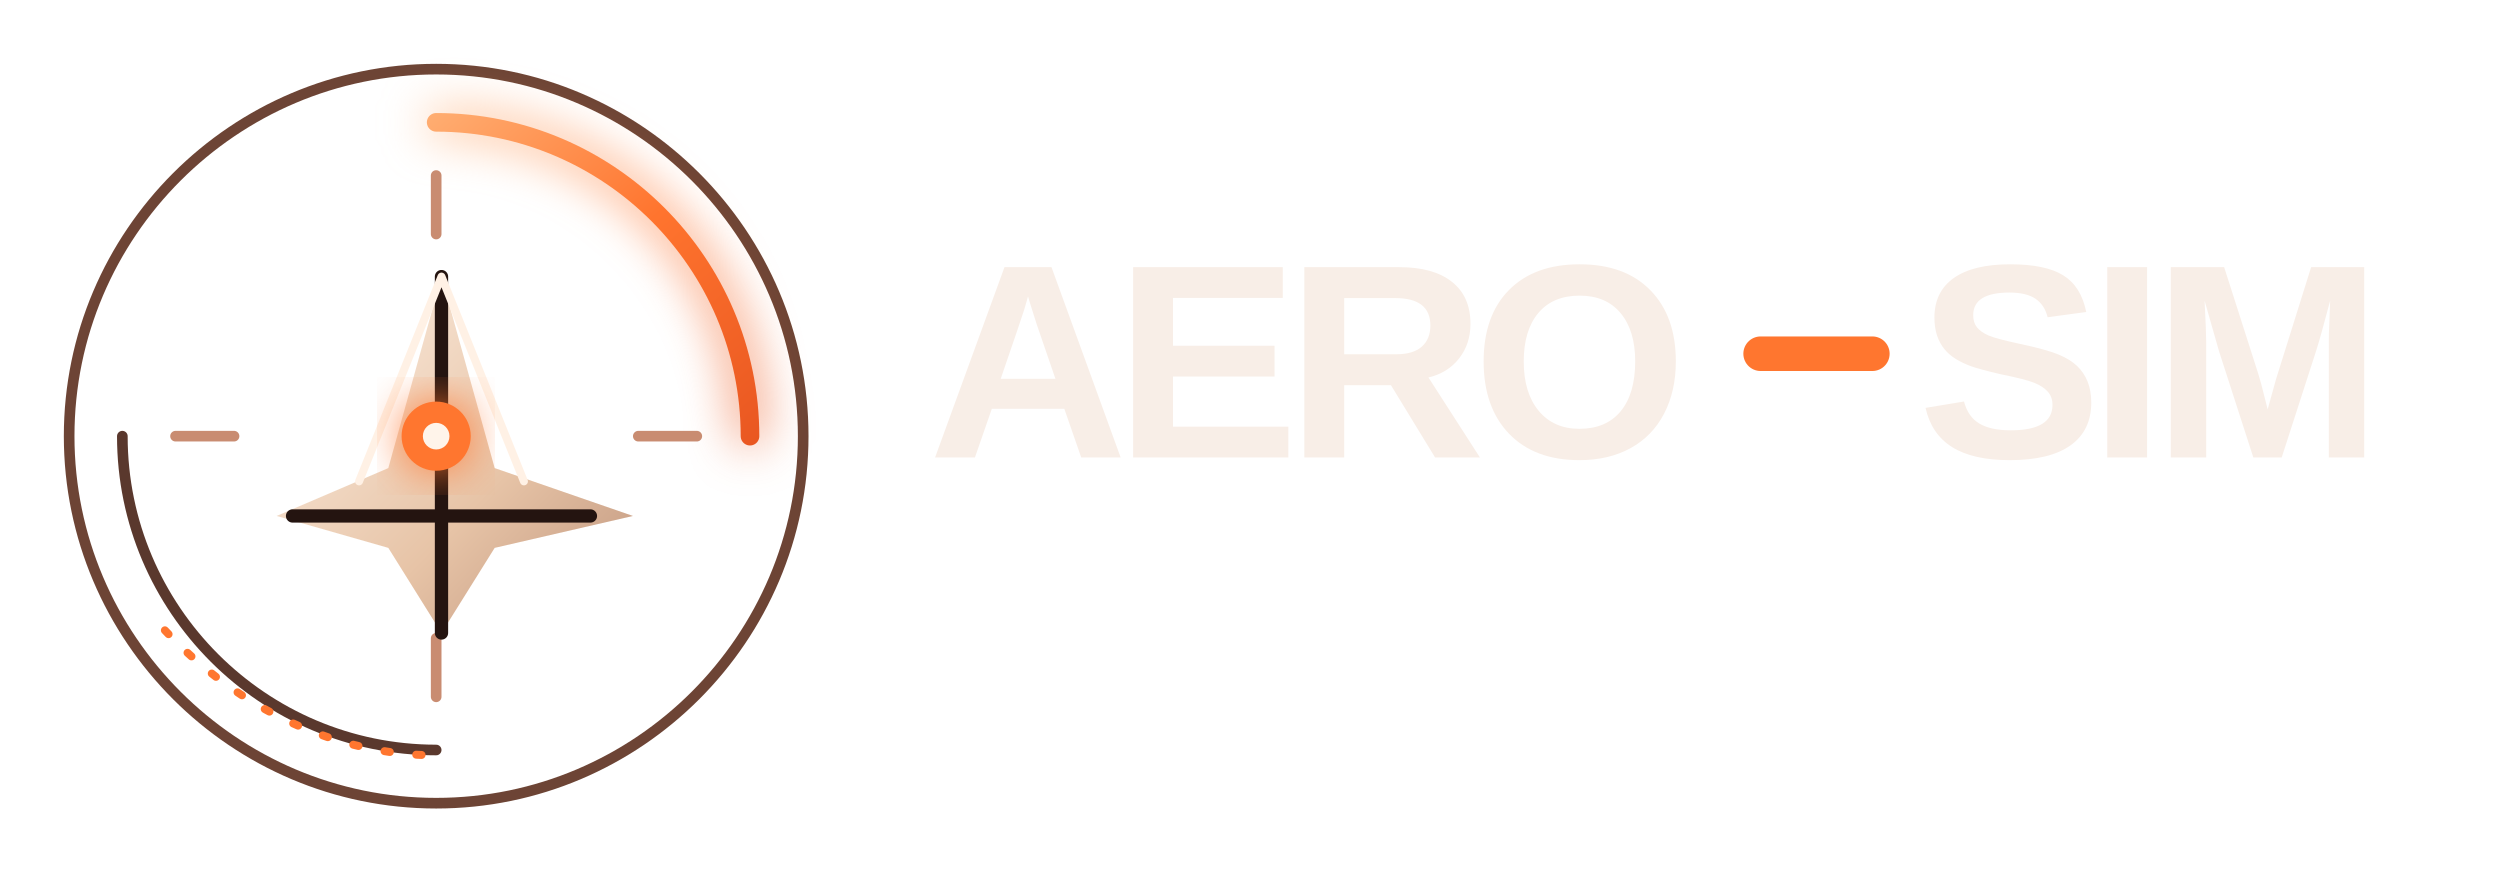
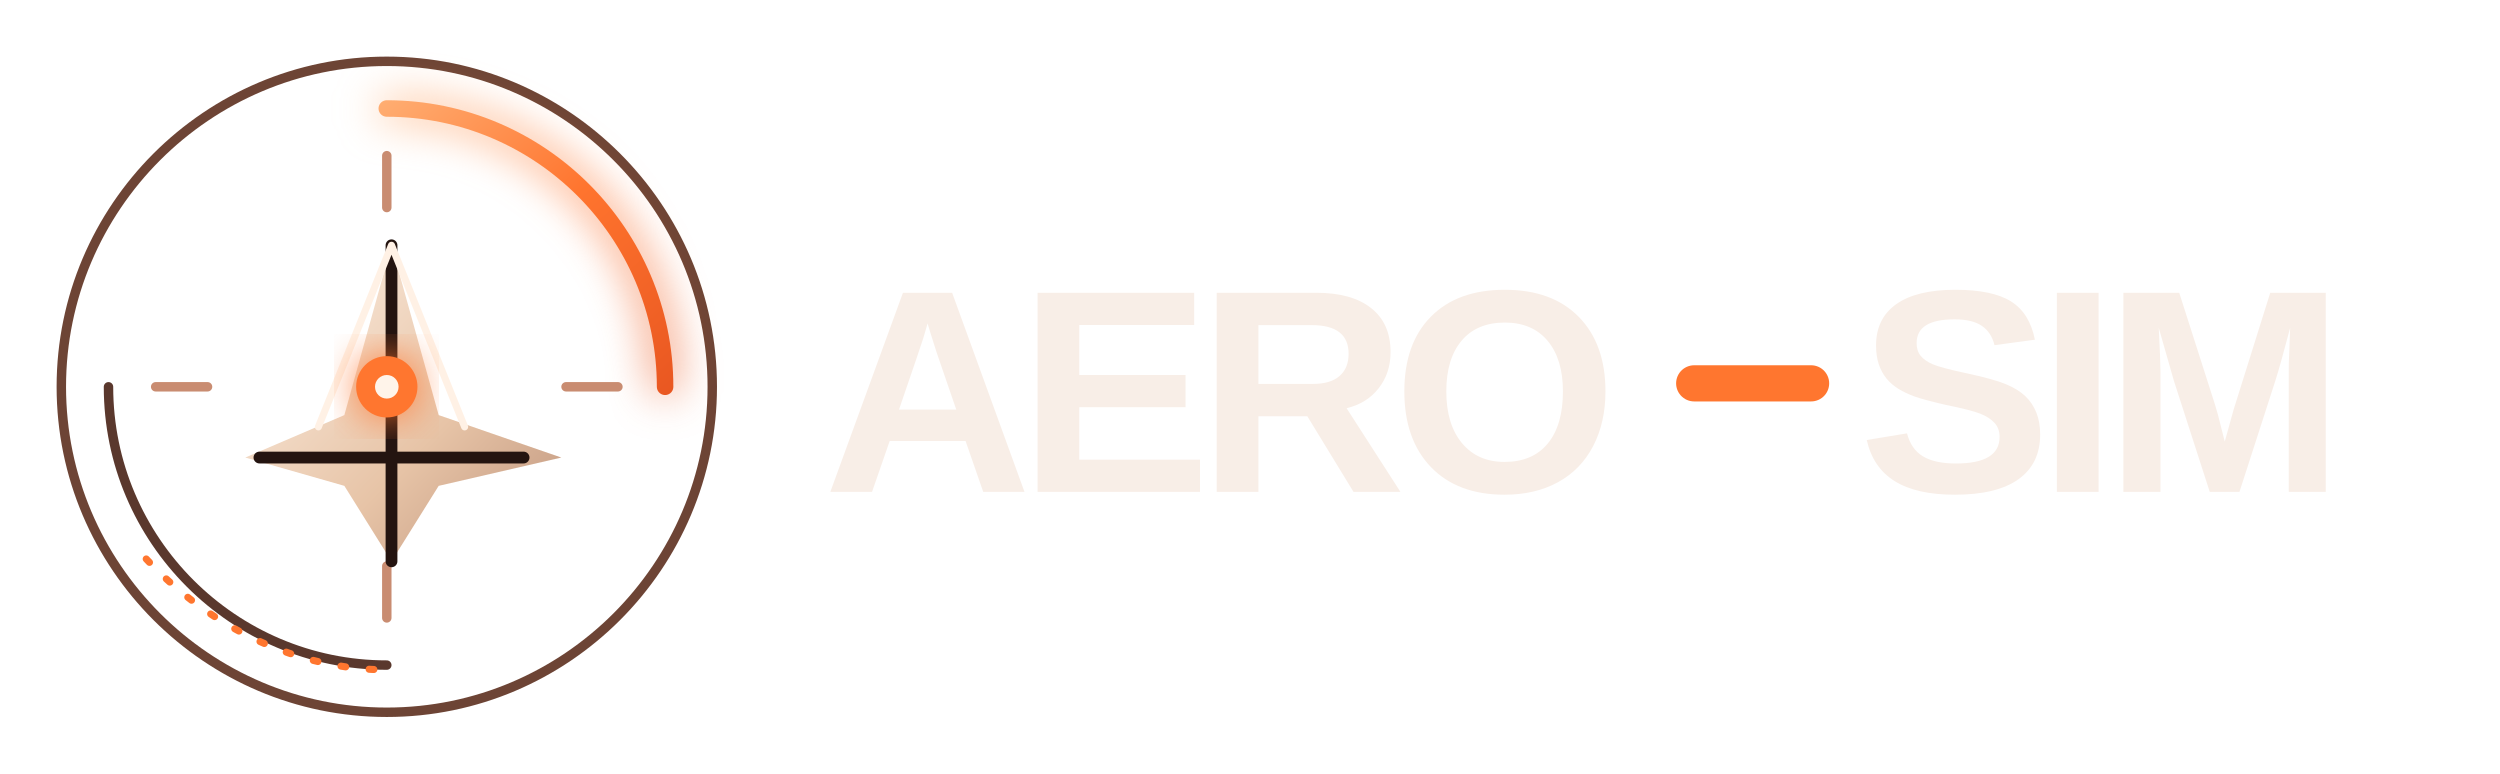
- <svg xmlns="http://www.w3.org/2000/svg" width="940" height="328" viewBox="16 16 940 328" fill="none" role="img" aria-labelledby="title desc">
+ <svg xmlns="http://www.w3.org/2000/svg" width="1060" height="328" viewBox="16 16 1060 328" fill="none" role="img" aria-labelledby="title desc">
  <defs>
    <linearGradient id="flameBar" x1="44" y1="48" x2="244" y2="275" gradientUnits="userSpaceOnUse">
      <stop stop-color="#FFD09A" />
      <stop offset="0.45" stop-color="#FF742E" />
      <stop offset="1" stop-color="#D63E16" />
    </linearGradient>
    <linearGradient id="metalBar" x1="84" y1="89" x2="267" y2="268" gradientUnits="userSpaceOnUse">
      <stop stop-color="#FFF4EA" />
      <stop offset="0.45" stop-color="#E7C4A7" />
      <stop offset="1" stop-color="#9A6854" />
    </linearGradient>
    <filter id="glowBar" x="-35%" y="-35%" width="170%" height="170%" color-interpolation-filters="sRGB">
      <feGaussianBlur stdDeviation="9" result="blur" />
      <feMerge>
        <feMergeNode in="blur" />
        <feMergeNode in="SourceGraphic" />
      </feMerge>
    </filter>
  </defs>
  <g transform="translate(32 32)">
    <path d="M148 10C224 10 286 72 286 148C286 224 224 286 148 286C72 286 10 224 10 148C10 72 72 10 148 10Z" stroke="#6D4435" stroke-width="4" />
    <path d="M148 30C213 30 266 83 266 148" stroke="url(#flameBar)" stroke-width="7" stroke-linecap="round" filter="url(#glowBar)" />
    <path d="M148 266C83 266 30 213 30 148" stroke="#5A382D" stroke-width="4" stroke-linecap="round" />
    <path d="M148 50V72M148 224V246M50 148H72M224 148H246" stroke="#C98C71" stroke-width="4" stroke-linecap="round" />
    <path d="M88 178L130 160L150 88L170 160L222 178L170 190L150 222L130 190L88 178Z" fill="url(#metalBar)" />
    <path d="M150 88V222" stroke="#241410" stroke-width="5" stroke-linecap="round" />
    <path d="M94 178H206" stroke="#241410" stroke-width="5" stroke-linecap="round" />
    <path d="M119 165L150 88L181 165" stroke="#FFF1E5" stroke-width="3" stroke-linecap="round" stroke-linejoin="round" />
    <circle cx="148" cy="148" r="13" fill="#FF762F" filter="url(#glowBar)" />
    <circle cx="148" cy="148" r="5" fill="#FFF4EA" />
    <path d="M46 221C74 251 111 268 148 268" stroke="#FF762F" stroke-width="3" stroke-linecap="round" stroke-dasharray="2 10" />
  </g>
-   <g transform="translate(365 96)">
+   <g transform="translate(365 116) scale(1.18)">
    <text x="0" y="92" fill="#F8EEE7" font-family="Arial, Helvetica, sans-serif" font-size="104" font-weight="800" letter-spacing="-5">AERO</text>
    <path d="M313 53H355" stroke="#FF762F" stroke-width="13" stroke-linecap="round" />
    <text x="372" y="92" fill="#F8EEE7" font-family="Arial, Helvetica, sans-serif" font-size="104" font-weight="800" letter-spacing="-5">SIM</text>
  </g>
</svg>
